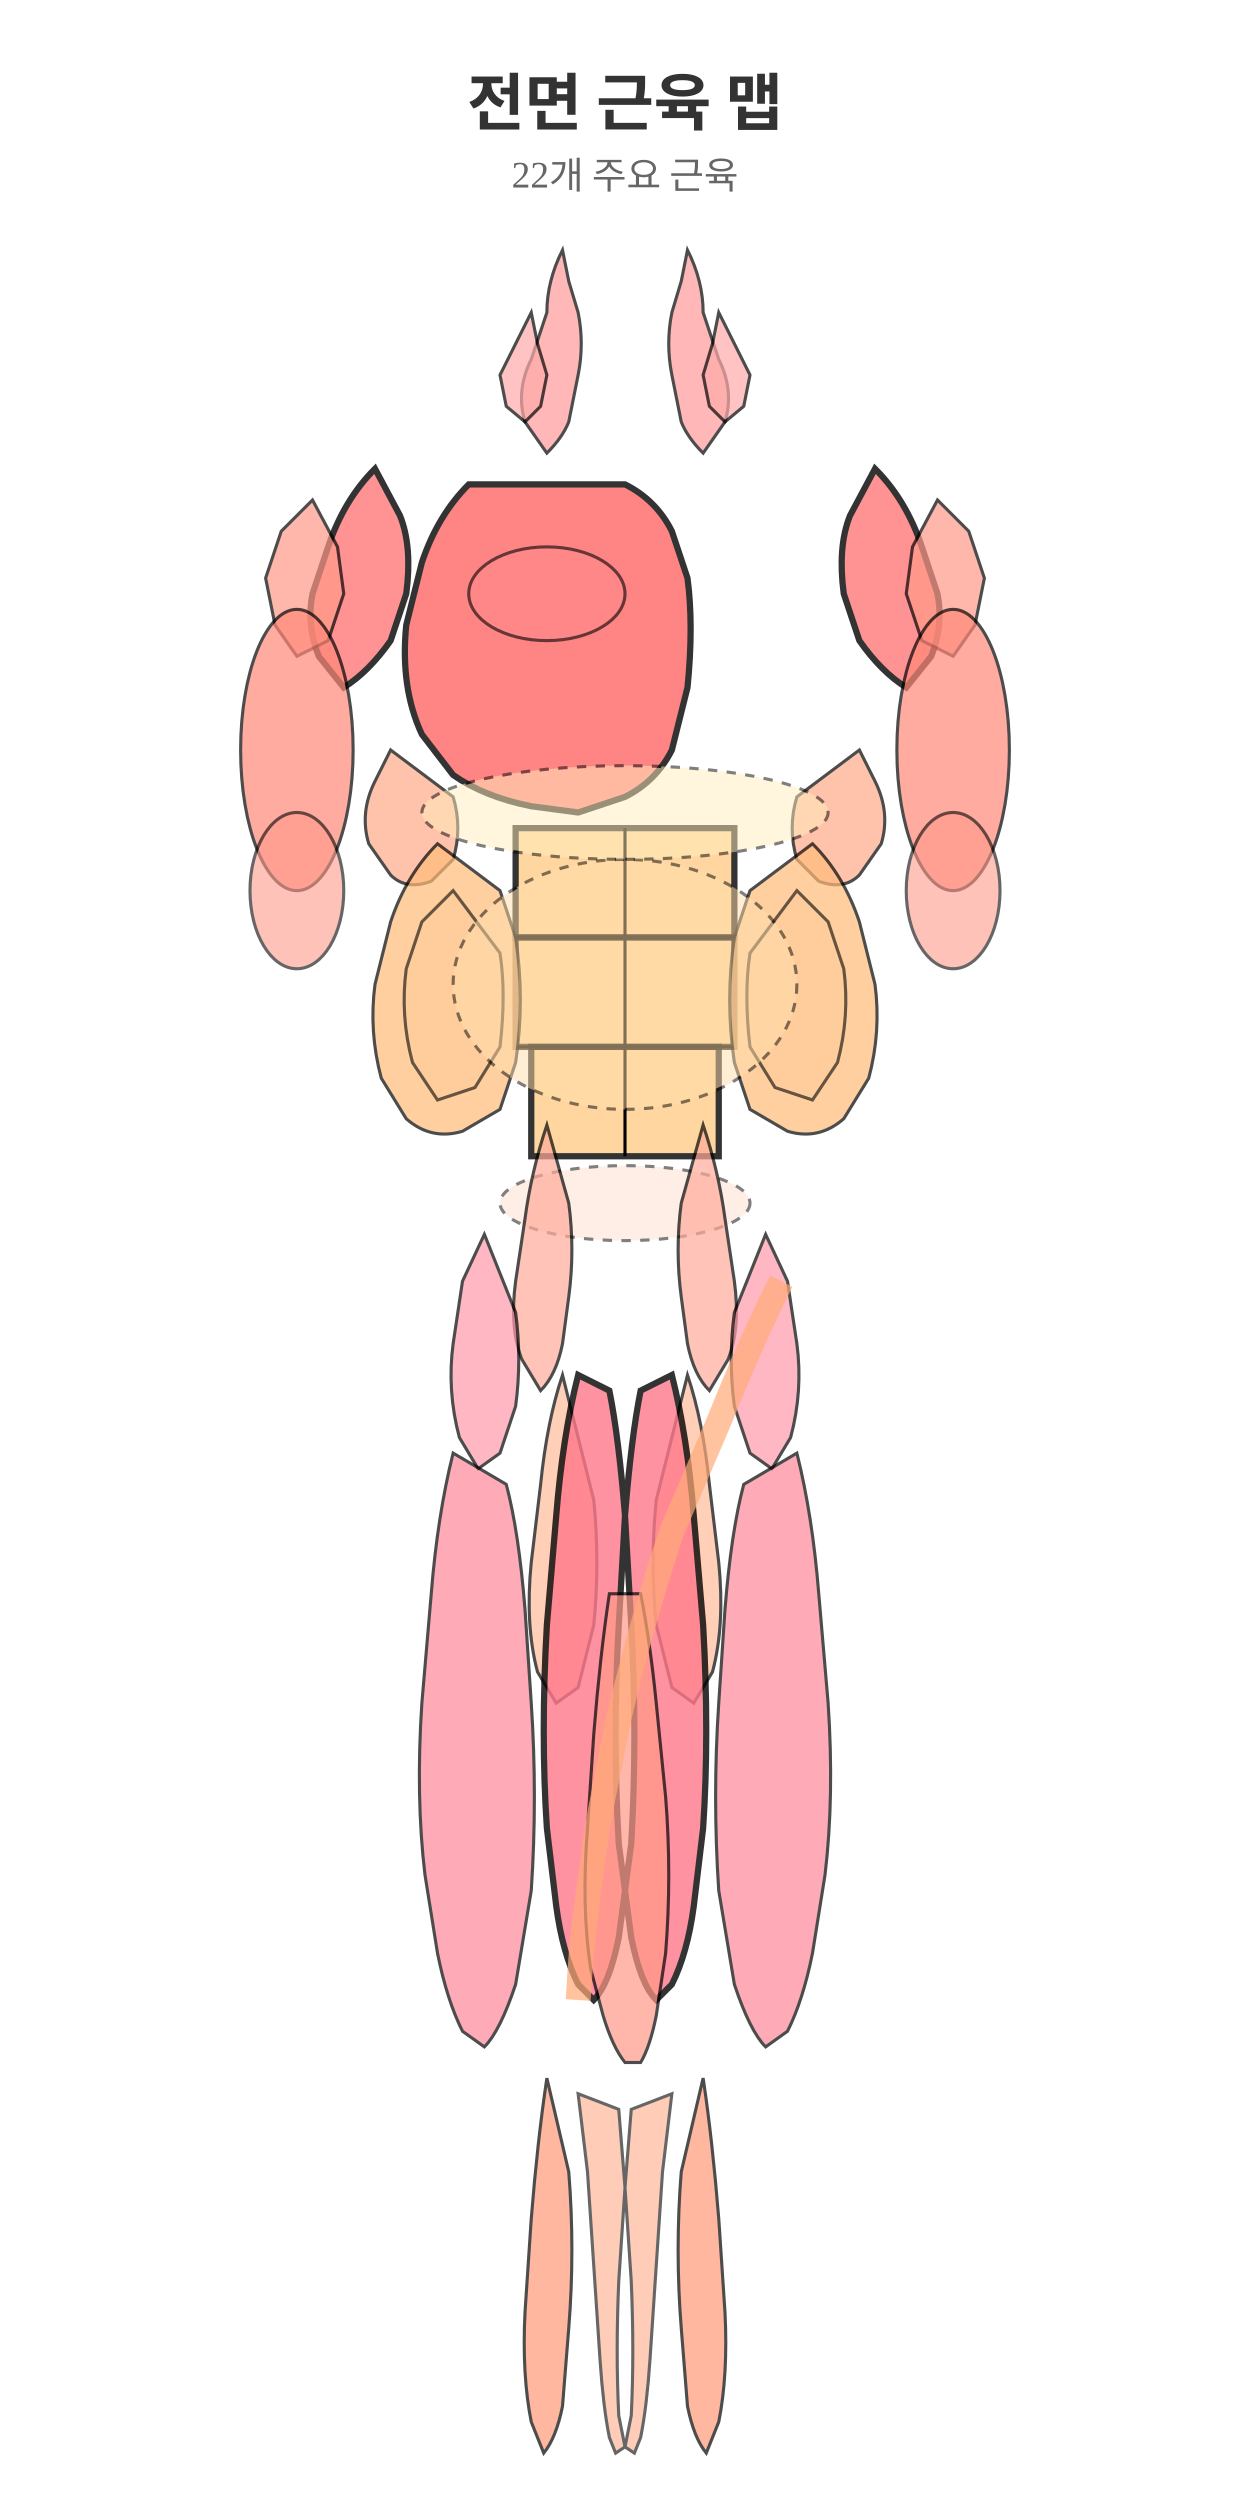
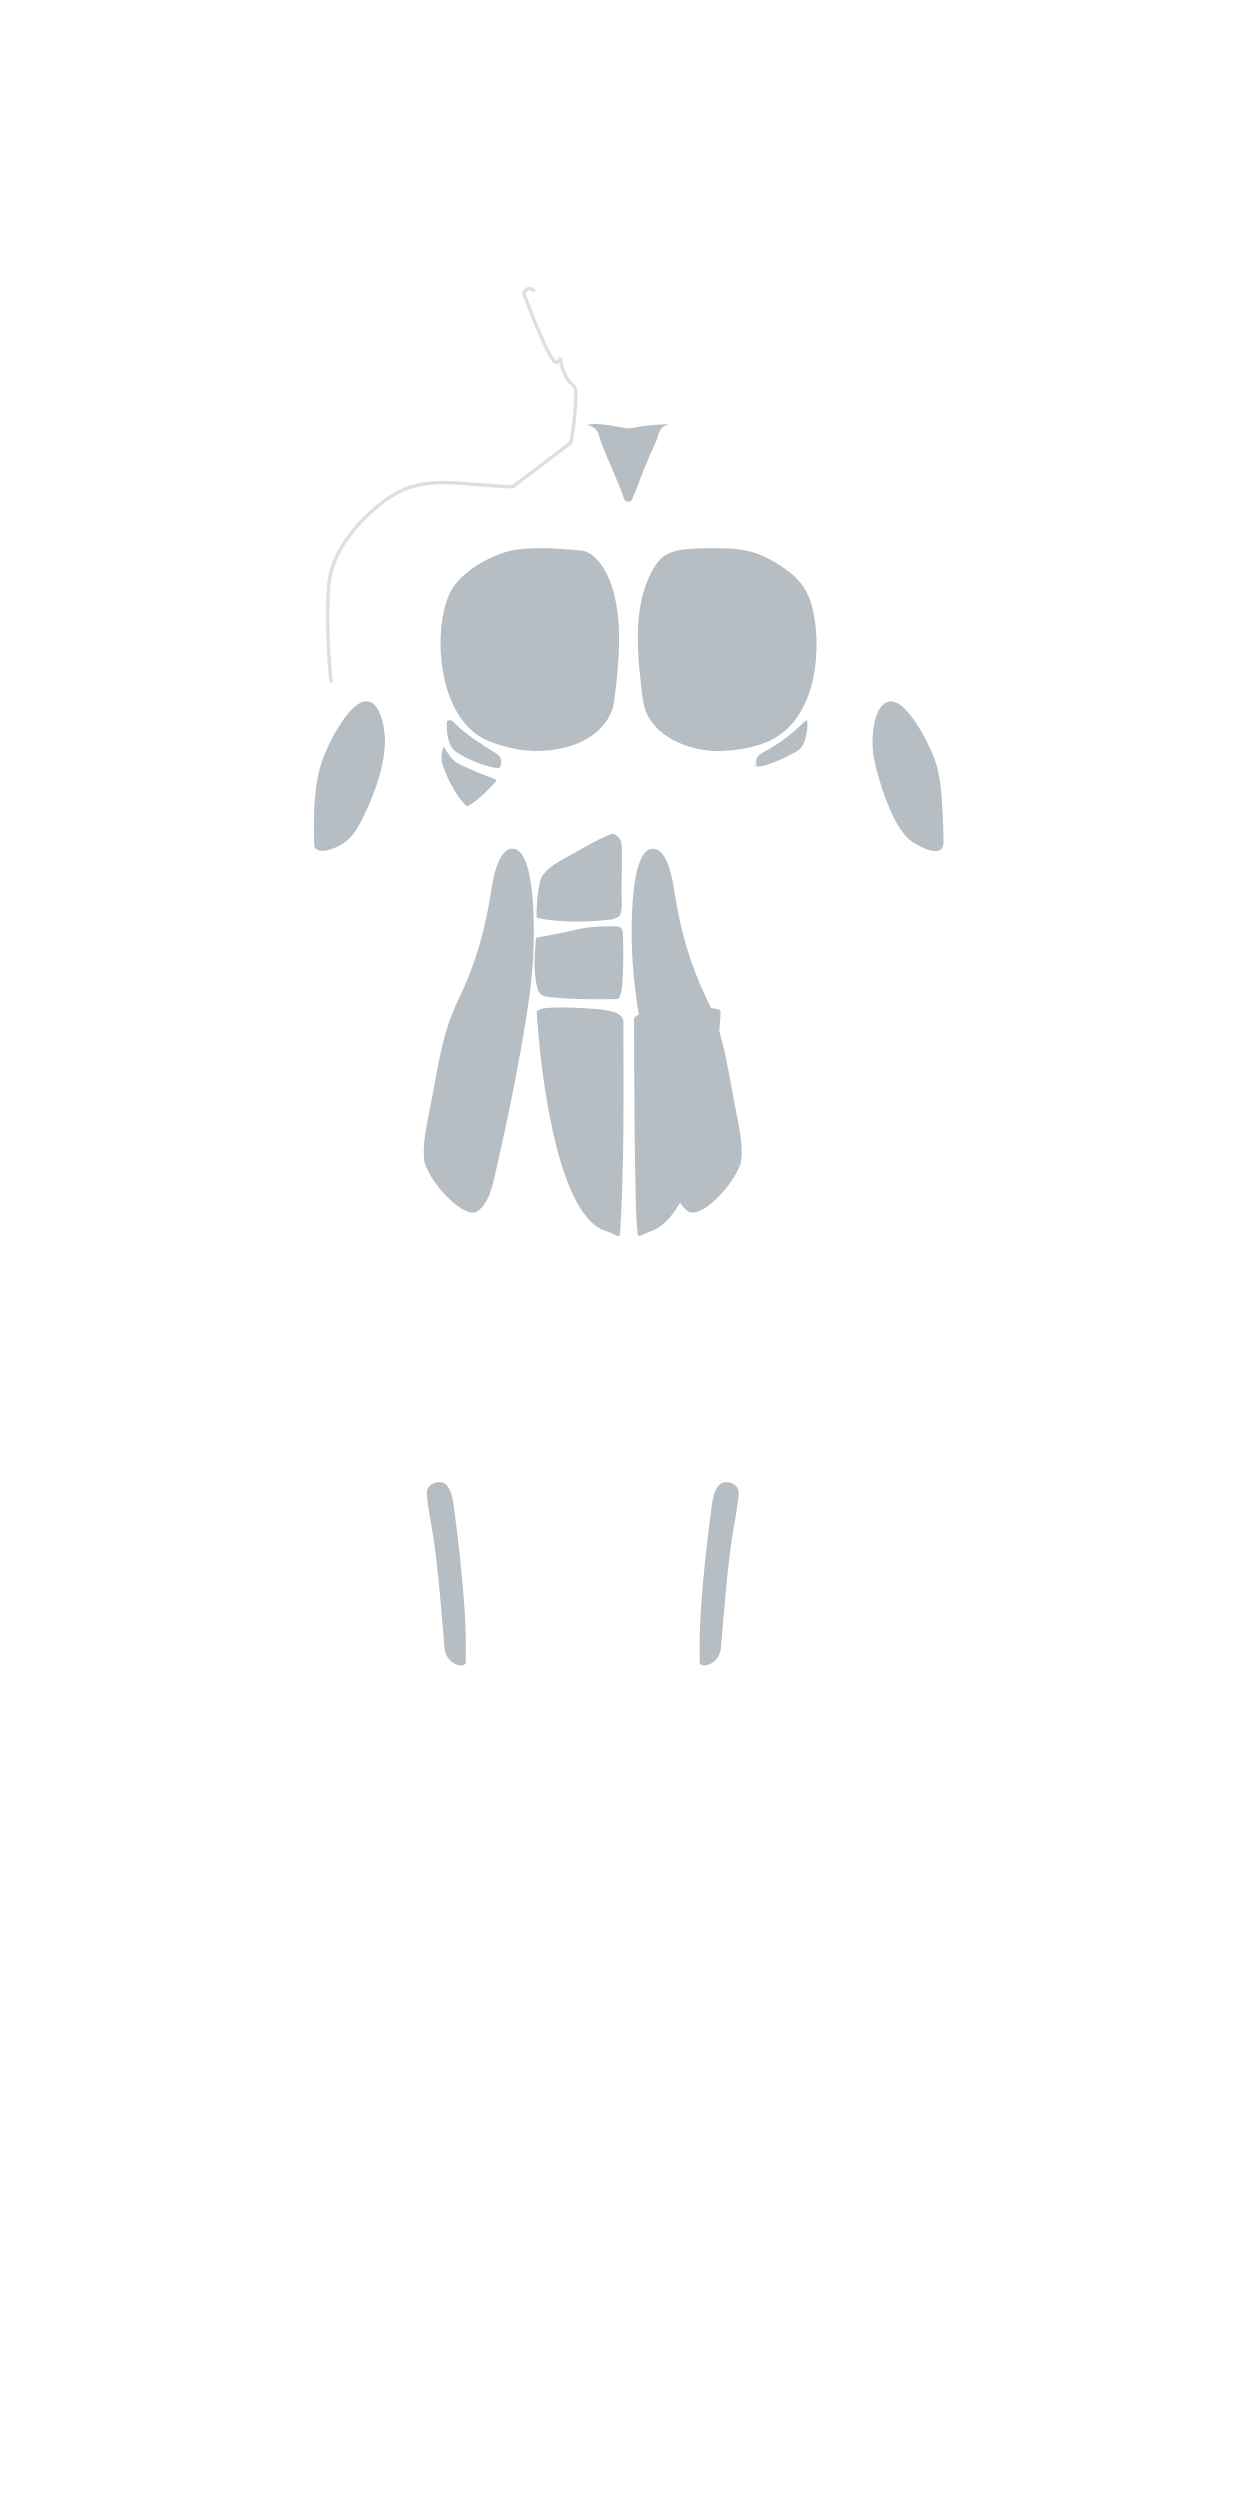
- <svg xmlns="http://www.w3.org/2000/svg" viewBox="0 0 400 800" style="background: #f8f8f8;">
-   <path id="m_sternocleidomastoid" class="muscle" d="M 180,80 Q 175,90 175,100 L 170,115 Q 165,125 168,135 L 175,145 Q 180,140 182,135 L 185,120 Q 187,110 185,100 L 182,90 Z        M 220,80 Q 225,90 225,100 L 230,115 Q 235,125 232,135 L 225,145 Q 220,140 218,135 L 215,120 Q 213,110 215,100 L 218,90 Z" fill="#ff9999" opacity="0.7" stroke="#000" stroke-width="1" />
-   <path id="m_scalenes" class="muscle" d="M 170,100 L 165,110 L 160,120 L 162,130 L 168,135 L 173,130 L 175,120 L 172,110 Z        M 230,100 L 235,110 L 240,120 L 238,130 L 232,135 L 227,130 L 225,120 L 228,110 Z" fill="#ffaaaa" opacity="0.7" stroke="#000" stroke-width="1" />
-   <path id="m_pec_major" class="muscle" d="M 150,155 Q 140,165 135,180 L 130,200 Q 128,220 135,235 L 145,248 Q 155,255 170,258 L 185,260 L 200,255 Q 210,250 215,240 L 220,220 Q 222,200 220,185 L 215,170 Q 210,160 200,155 Z" fill="#ff6666" opacity="0.8" stroke="#000" stroke-width="2" />
-   <ellipse id="m_pec_minor" cx="175" cy="190" rx="25" ry="15" fill="#ff8888" opacity="0.6" stroke="#000" stroke-width="1" />
-   <path id="m_anterior_delt" class="muscle" d="M 120,150 Q 110,160 105,175 L 100,190 Q 98,200 102,210 L 110,220 Q 118,215 125,205 L 130,190 Q 132,175 128,165 Z        M 280,150 Q 290,160 295,175 L 300,190 Q 302,200 298,210 L 290,220 Q 282,215 275,205 L 270,190 Q 268,175 272,165 Z" fill="#ff7777" opacity="0.8" stroke="#000" stroke-width="2" />
-   <path id="m_middle_delt" class="muscle" d="M 100,160 L 90,170 L 85,185 L 88,200 L 95,210 L 105,205 L 110,190 L 108,175 Z        M 300,160 L 310,170 L 315,185 L 312,200 L 305,210 L 295,205 L 290,190 L 292,175 Z" fill="#ff9988" opacity="0.7" stroke="#000" stroke-width="1" />
-   <path id="m_serratus_anterior" class="muscle" d="M 125,240 L 120,250 Q 115,260 118,270 L 125,280 Q 130,285 138,282 L 145,275 Q 148,265 145,255 Z        M 275,240 L 280,250 Q 285,260 282,270 L 275,280 Q 270,285 262,282 L 255,275 Q 252,265 255,255 Z" fill="#ffaa88" opacity="0.7" stroke="#000" stroke-width="1" />
-   <ellipse id="m_biceps" cx="95" cy="240" rx="18" ry="45" fill="#ff8877" opacity="0.7" stroke="#000" stroke-width="1" />
-   <ellipse cx="305" cy="240" rx="18" ry="45" fill="#ff8877" opacity="0.7" stroke="#000" stroke-width="1" />
-   <ellipse id="m_brachialis" cx="95" cy="285" rx="15" ry="25" fill="#ff9988" opacity="0.6" stroke="#000" stroke-width="1" />
-   <ellipse cx="305" cy="285" rx="15" ry="25" fill="#ff9988" opacity="0.6" stroke="#000" stroke-width="1" />
-   <g id="m_rectus_abdominis" class="muscle">
-     <rect x="165" y="265" width="70" height="35" fill="#ffcc88" opacity="0.8" stroke="#000" stroke-width="2" />
-     <rect x="165" y="300" width="70" height="35" fill="#ffcc88" opacity="0.8" stroke="#000" stroke-width="2" />
-     <rect x="170" y="335" width="60" height="35" fill="#ffcc88" opacity="0.8" stroke="#000" stroke-width="2" />
-     <line x1="200" y1="265" x2="200" y2="370" stroke="#000" stroke-width="1" />
-     <line x1="165" y1="300" x2="235" y2="300" stroke="#000" stroke-width="1" />
-     <line x1="165" y1="335" x2="235" y2="335" stroke="#000" stroke-width="1" />
+ <svg xmlns="http://www.w3.org/2000/svg" viewBox="0 0 724 1448" style="background: #f8f8f8;">
+   <style>
+     .muscle { fill: #B6BDC3; cursor: pointer; transition: fill 0.2s; }
+     .muscle:hover { fill: #757782; }
+   </style>
+   <g id="body-outline" stroke="#dfdfdf" stroke-width="2" fill="none">
+     <path d="M309.48 168.91c-3.64-4.59-6.16.85-6.16.85s10.99 30.27 17.19 39c1.83 2.57 3.5.21 4.07-1.48 0 0 .68 9.81 6.34 14.88 2.88 2.58 2.63 3.41 2.58 7.04-.24 15.65-2.95 27.31-2.95 27.31l-33.71 25.5s-14.81-.79-29.26-2.02-28.81-.67-41.56 7.82c-16.03 10.65-33.79 30.52-35.5 50.29-2.29 26.31 1.29 57.16 1.29 57.16" />
  </g>
-   <path id="m_external_obliques" class="muscle" d="M 140,270 Q 130,280 125,295 L 120,315 Q 118,330 122,345 L 130,358 Q 138,365 148,362 L 160,355 L 165,340 Q 168,320 165,300 L 160,285 Z        M 260,270 Q 270,280 275,295 L 280,315 Q 282,330 278,345 L 270,358 Q 262,365 252,362 L 240,355 L 235,340 Q 232,320 235,300 L 240,285 Z" fill="#ffbb77" opacity="0.7" stroke="#000" stroke-width="1" />
-   <path id="m_internal_obliques" class="muscle" d="M 145,285 L 135,295 L 130,310 Q 128,325 132,340 L 140,352 L 152,348 L 160,335 Q 162,318 160,305 Z        M 255,285 L 265,295 L 270,310 Q 272,325 268,340 L 260,352 L 248,348 L 240,335 Q 238,318 240,305 Z" fill="#ffcc99" opacity="0.6" stroke="#000" stroke-width="1" />
-   <ellipse id="m_transverse_abdominis" cx="200" cy="315" rx="55" ry="40" fill="#ffddaa" opacity="0.5" stroke="#000" stroke-width="1" stroke-dasharray="3,3" />
-   <ellipse id="m_diaphragm" cx="200" cy="260" rx="65" ry="15" fill="#ffeebb" opacity="0.5" stroke="#000" stroke-width="1" stroke-dasharray="3,3" />
-   <ellipse id="m_pelvic_floor" cx="200" cy="385" rx="40" ry="12" fill="#ffddcc" opacity="0.5" stroke="#000" stroke-width="1" stroke-dasharray="3,3" />
-   <path id="m_iliopsoas" class="muscle" d="M 175,360 Q 170,375 168,390 L 165,410 Q 163,425 167,435 L 173,445 Q 178,440 180,430 L 182,415 Q 184,400 182,385 Z        M 225,360 Q 230,375 232,390 L 235,410 Q 237,425 233,435 L 227,445 Q 222,440 220,430 L 218,415 Q 216,400 218,385 Z" fill="#ffaa99" opacity="0.7" stroke="#000" stroke-width="1" />
-   <path id="m_tfl" class="muscle" d="M 155,395 L 148,410 L 145,430 Q 143,445 147,460 L 153,470 L 160,465 L 165,450 Q 167,435 165,420 Z        M 245,395 L 252,410 L 255,430 Q 257,445 253,460 L 247,470 L 240,465 L 235,450 Q 233,435 235,420 Z" fill="#ff99aa" opacity="0.7" stroke="#000" stroke-width="1" />
-   <path id="m_adductors" class="muscle" d="M 180,440 Q 175,455 173,475 L 170,500 Q 168,520 172,535 L 178,545 L 185,540 L 190,520 Q 192,500 190,480 Z        M 220,440 Q 225,455 227,475 L 230,500 Q 232,520 228,535 L 222,545 L 215,540 L 210,520 Q 208,500 210,480 Z" fill="#ffbb99" opacity="0.7" stroke="#000" stroke-width="1" />
-   <path id="m_rectus_femoris" class="muscle" d="M 185,440 Q 180,460 178,485 L 175,520 Q 173,555 175,585 L 178,610 Q 180,625 185,635 L 190,640 Q 195,635 198,620 L 202,590 Q 204,555 202,520 L 200,485 Q 198,460 195,445 Z        M 215,440 Q 220,460 222,485 L 225,520 Q 227,555 225,585 L 222,610 Q 220,625 215,635 L 210,640 Q 205,635 202,620 L 198,590 Q 196,555 198,520 L 200,485 Q 202,460 205,445 Z" fill="#ff7788" opacity="0.8" stroke="#000" stroke-width="2" />
-   <path id="m_vastus_lateralis" class="muscle" d="M 145,465 Q 140,485 138,510 L 135,545 Q 133,575 136,600 L 140,625 Q 143,640 148,650 L 155,655 Q 160,650 165,635 L 170,605 Q 172,575 170,545 L 168,515 Q 166,490 162,475 Z        M 255,465 Q 260,485 262,510 L 265,545 Q 267,575 264,600 L 260,625 Q 257,640 252,650 L 245,655 Q 240,650 235,635 L 230,605 Q 228,575 230,545 L 232,515 Q 234,490 238,475 Z" fill="#ff8899" opacity="0.7" stroke="#000" stroke-width="1" />
-   <path id="m_vastus_medialis" class="muscle" d="M 195,510 Q 192,530 190,555 L 188,585 Q 186,610 189,630 L 193,645 Q 196,655 200,660 L 205,660 Q 208,655 210,645 L 213,625 Q 215,600 213,575 L 210,545 Q 208,525 205,510 Z" fill="#ff9988" opacity="0.7" stroke="#000" stroke-width="1" />
-   <path id="m_sartorius" class="muscle" d="M 250,410 Q 240,430 230,455 L 215,490 Q 205,520 198,550 L 192,580 Q 188,605 186,625 L 185,640" fill="none" stroke="#ffaa77" stroke-width="8" opacity="0.7" />
-   <path id="m_tibialis_anterior" class="muscle" d="M 175,665 Q 172,685 170,710 L 168,740 Q 167,760 170,775 L 174,785 Q 178,780 180,770 L 182,745 Q 184,720 182,695 Z        M 225,665 Q 228,685 230,710 L 232,740 Q 233,760 230,775 L 226,785 Q 222,780 220,770 L 218,745 Q 216,720 218,695 Z" fill="#ff9977" opacity="0.7" stroke="#000" stroke-width="1" />
-   <path id="m_extensor_digitorum_longus" class="muscle" d="M 185,670 L 188,695 L 190,725 L 192,755 Q 193,770 195,780 L 197,785 L 200,783 L 202,773 Q 203,753 202,730 L 200,700 L 198,675 Z        M 215,670 L 212,695 L 210,725 L 208,755 Q 207,770 205,780 L 203,785 L 200,783 L 198,773 Q 197,753 198,730 L 200,700 L 202,675 Z" fill="#ffaa88" opacity="0.6" stroke="#000" stroke-width="1" />
-   <text x="200" y="40" text-anchor="middle" fill="#333" font-size="20" font-weight="bold">전면 근육 맵</text>
-   <text x="200" y="60" text-anchor="middle" fill="#666" font-size="12">22개 주요 근육</text>
-   <style>
-     .muscle {
-       cursor: pointer;
-       transition: opacity 0.2s;
-     }
-     .muscle:hover {
-       opacity: 1 !important;
-       filter: brightness(1.2);
-     }
-   </style>
+   <g id="pectoralis_major" class="muscle">
+     <path d="M272.91 422.84c-18.95-17.19-22-57-12.64-78.79 5.57-12.99 26.54-24.37 39.97-25.87 13.57-1.51 26.06-.16 37.02.75 9.74 1.76 16.13 15.64 18.41 25.04 3.99 16.48 3.23 31.38 1.67 48.06-.9 9.57-1.66 13.88-2.05 16.89-6.52 23.5-38.08 29.23-58.28 24.53-9.12-2.12-17.24-4.38-24.1-10.61z" />
+     <path d="M416.04 435c-15.12.11-34.46-6.78-41.37-21.48-1.25-2.66-2.15-6.26-2.84-12.18-2.89-24.41-5.9-53.65 8.44-74.79 4.26-6.26 10.49-7.93 18.36-8.56 7.77-.61 15.55-.47 23.32-.35 10.58.53 18.02 2.74 26.62 7.87 12.81 7.65 19.73 14.52 22.67 29.75 4.94 25.57.24 64.14-28.21 74.97-8.17 3.11-17.53 4.66-26.99 4.77z" />
+   </g>
+   <g id="rectus_abdominis" class="muscle">
+     <path d="M311.02 531.71c-.13-.14-.19-.21-.19-.21-.26-6.98.51-13.98 1.9-20.76 1.26-5.69 7.66-9.9 13.1-12.9 9.09-5.01 18.93-11.15 28.56-14.92.51-.19.84.02.94.03 3.28 1.52 4.78 3.87 4.82 7.68.09 8.77-.02 17.54-.15 26.31-.08 3.85.78 8.39-.87 13.1-.11.31-.32.57-.59.72-1.77 1.1-3.31 1.56-4.29 1.82-14.04 1.48-28.15 2.04-43.23-.87z" />
+     <path d="M321 577.76c-5.17-.33-8.71-.44-10-6.26-2.13-9.63-1.39-18.56-.59-27.83.07-.35.32-.54.64-.63 7.58-1.44 13.62-2.45 22.45-4.56 7.67-1.84 15.57-2.14 23.94-1.88 3.67.26 3.3 3.46 3.4 6.21.31 8.37.24 17.98-.33 26.94-.17 2.94-.89 5.75-1.81 8.08-.14.33-.40.53-.73.6-.93.19-2.06.27-3.22.29-11.26.09-22.5.18-33.75-.96z" />
+     <path d="M350.35 712.81c-29.15-9.93-37.98-100.69-39.47-126.61a.99.99 0 01.33-.80c3.58-3.26 27.61-1.47 34.62-.93 4.41.34 15.27 1.31 15.26 7.53-.05 40.77.64 82.05-1.96 122.72a1.29 1.29 0 01-1.86 1.08c-2.3-1.14-4.12-2.04-6.92-2.99z" />
+     <path d="M416.32 584.73c.76.27 1.03.82 1.07 1.62-1.62 26.44-9.96 116.68-40.43 126.74-2.27.75-4.15 2.12-6.35 2.73-.79.22-1.09-.18-1.3-.89-.57-6.13-.88-11.85-1.06-17.75-.83-35.67-.91-71.2-1.01-106.88 0-.33.10-.64.31-.89 4.95-6.46 41.69-7.25 48.77-4.68z" />
+   </g>
+   <g id="obliques" class="muscle">
+     <path d="M264.21 435.53c-4.88-3.13-5.75-12.11-5.39-17.36.02-.35.22-.61.51-.75 1.2-.56 2.5-.29 3.43.85 6.7 6.97 15.29 12.23 22.57 16.9 3.64 1.89 5.54 3.62 4.79 7.8-.28 1.57-1.35 2.25-2.82 1.87-8.3-1.66-16.58-5.01-23.09-9.31z" />
+     <path d="M287.33 452.44c-4.05 4.46-10.38 11.38-16.28 14.3-.34.20-.68.05-.9-.10-6.29-5.17-12.54-18.97-14.21-25.09-.61-2.23-.16-5.57.85-8.81.08-.26.2-.33.35-.05 2.41 3.65 4.59 7.74 8.67 9.76 6.79 3.37 14.03 6.28 21.27 9.01.17.07.3.42.25.98z" />
+     <path d="M438.7 444.36c-2.09-4.03-.13-6.83 3.63-8.81 10.22-5.36 16.79-11 24.23-18.07.38-.34.84-.25 1.03.10.33 4.74-.81 14.39-5.53 17.22-4.68 2.82-18.74 10.02-24.39 9.14-.38-.06-.67-.28-.83-.60-.14-.28-.14-.58-.14-.58z" />
+   </g>
+   <g id="quadriceps" class="muscle">
+     <path d="M246.02 673.77c-1.98-10.44 1.69-24.46 3.57-34.43 2.61-13.83 4.72-27.70 8.57-41.19 2.08-7.28 4.92-14.25 8.19-21.00 9.18-18.93 14.94-39.89 18.14-61.09.97-6.42 3.82-24.03 12.02-24.47 14.49-.78 12.78 52.03 12.42 60.24-.80 18.54-3.97 37.24-7.16 55.47-4.31 24.58-9.54 49.08-15.09 73.32-1.76 7.69-3.59 15.73-9.82 20.76-6.81 5.50-26.08-13.58-30.84-27.61z" />
+     <path d="M429.02 673.77c1.98-10.44-1.69-24.46-3.57-34.43-2.61-13.83-4.72-27.70-8.57-41.19-2.08-7.28-4.92-14.25-8.19-21.00-9.18-18.93-14.94-39.89-18.14-61.09-.97-6.42-3.82-24.03-12.02-24.47-14.49-.78-12.78 52.03-12.42 60.24.80 18.54 3.97 37.24 7.16 55.47 4.31 24.58 9.54 49.08 15.09 73.32 1.76 7.69 3.59 15.73 9.82 20.76 6.81 5.50 26.08-13.58 30.84-27.61z" />
+   </g>
+   <g id="biceps" class="muscle">
+     <path d="M189.52 492.51c-2.43.62-7.38.57-7.51-3.08-.56-16.01-.42-35.49 5.11-50.26 3.19-8.54 13.89-30.22 23.27-32.72 10.08-2.68 12.68 16.59 12.6 22.80-.22 15.98-7.51 34.79-15.05 48.71-4.29 7.94-9.95 12.38-18.42 14.55z" />
+     <path d="M526.69 486.31c-9.90-8.61-17.75-33.21-20.65-47.73-1.41-7.06-1.34-29.61 8.58-32.16 10.33-2.66 23.81 25.34 26.60 32.91 1.73 4.69 2.84 10.00 3.60 16.13 1.08 9.77 1.52 21.19 1.66 32.28.03 11.04-16.45 1.48-19.79-1.43z" />
+   </g>
+   <g id="neck" class="muscle">
+     <path d="M362.65 290.52c-.76-.91-1.41-2.06-1.86-3.41-3.55-10.10-8.50-20.18-12.14-29.75-2.37-5.06-1.07-9.07-7.92-10.99-.67-.19-.11-.39.02-.47 5.98-1.08 15.25.91 21.33 2 1.58.28 3.19.18 4.81-.09 6.73-1.42 13.59-1.98 20.45-2.12.07 0 .12.07.08.13-6.34 1.46-5.45 5.64-7.57 10.21-4.07 8.73-7.70 17.63-11.00 26.69-.87 2.41-1.99 4.70-2.90 6.81-.66.99-2.02 1.63-3.30.39z" />
+   </g>
+   <g id="tibialis_anterior" class="muscle">
+     <path d="M257.52 954.91c-1.89-21.76-3.43-43.59-6.63-65.17-1.20-8.09-3.07-16.12-3.66-24.26-.30-4.11 2.22-6.07 5.51-6.83 8.19-1.89 9.51 9.38 10.24 14.85 2.79 20.90 5.09 41.94 6.35 62.98.52 8.72.52 17.51.43 26.26-.04 3.84-10.95 2.08-12.24-7.83z" />
+     <path d="M417.52 954.91c1.89-21.76 3.43-43.59 6.63-65.17 1.20-8.09 3.07-16.12 3.66-24.26.30-4.11-2.22-6.07-5.51-6.83-8.19-1.89-9.51 9.38-10.24 14.85-2.79 20.90-5.09 41.94-6.35 62.98-.52 8.72-.52 17.51-.43 26.26.04 3.84 10.95 2.08 12.24-7.83z" />
+   </g>
</svg>
